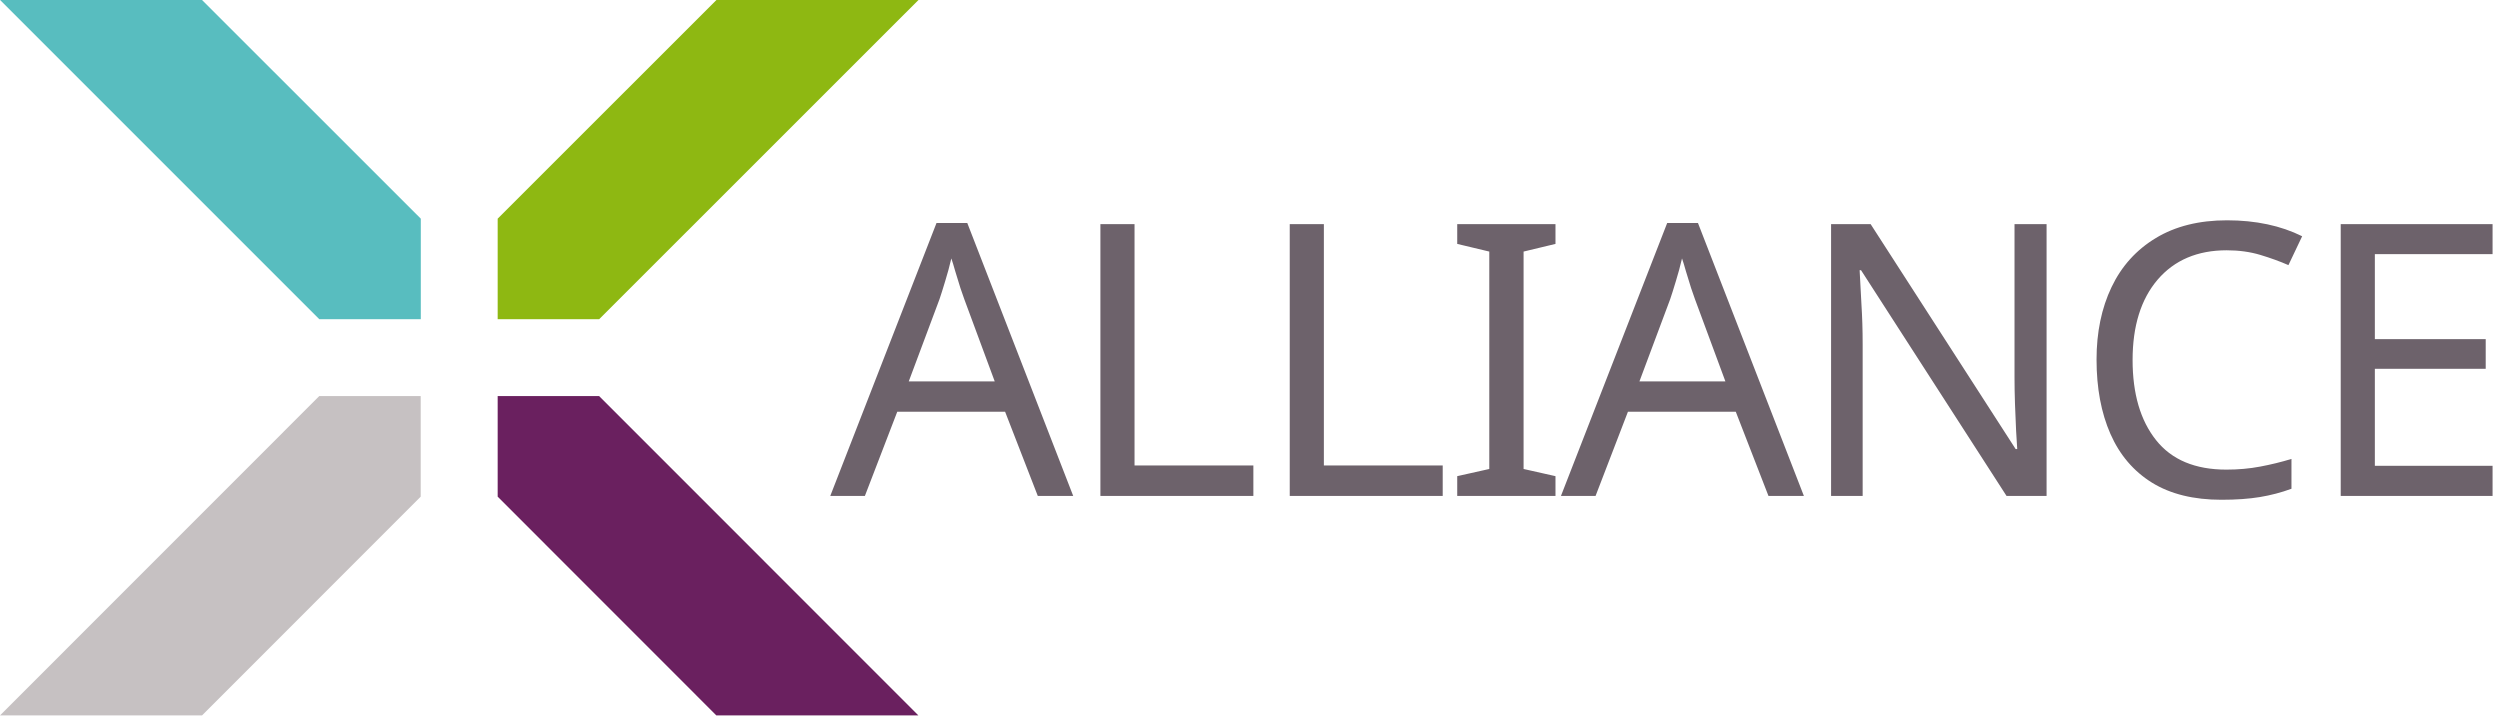
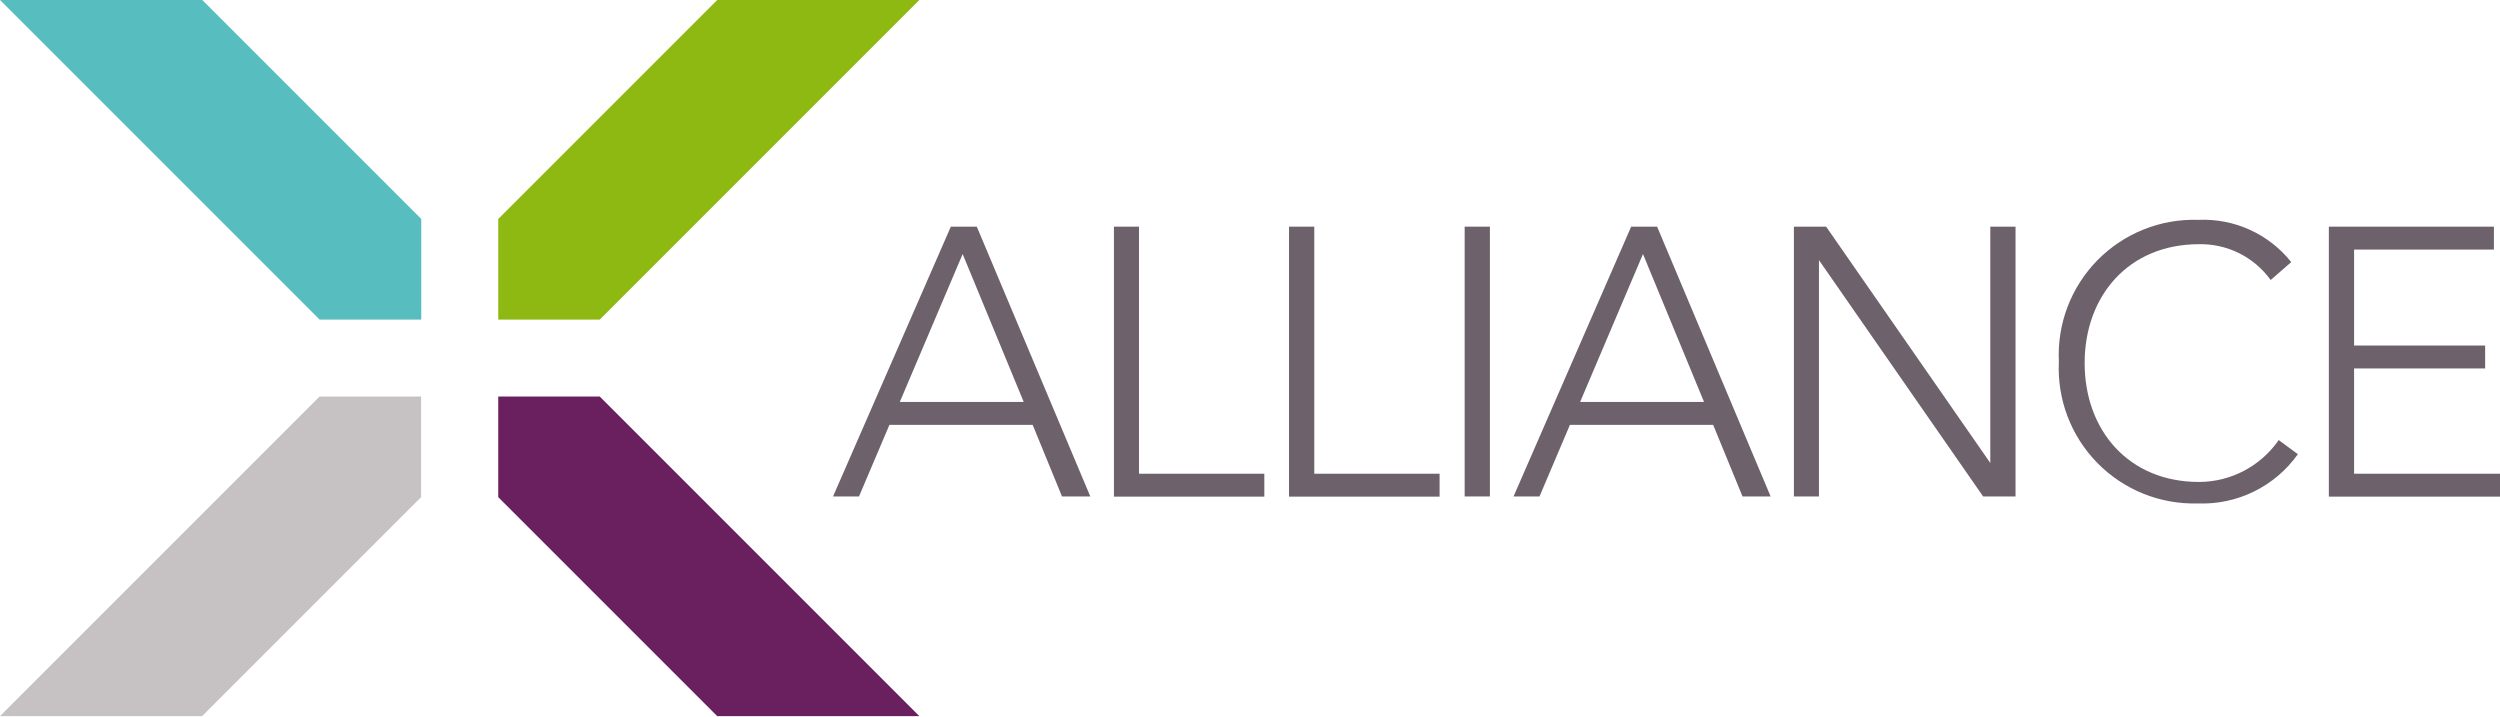
- <svg xmlns="http://www.w3.org/2000/svg" id="Calque_1" data-name="Calque 1" viewBox="0 0 244.89 70.07">
+ <svg xmlns="http://www.w3.org/2000/svg" id="Calque_1" data-name="Calque 1" viewBox="0 0 139.64 40">
  <defs>
-     <style>.cls-1{font-size:37.3px;fill:#6d626b;font-family:Avenir LT Std;letter-spacing:-1px;}.cls-2{fill:#58bdbf;}.cls-3{fill:#8eb812;}.cls-4{fill:#6a205f;}.cls-5{fill:#c6c1c2;}</style>
+     <style>.cls-1{fill:#6d626b;}.cls-2{fill:#58bdbf;}.cls-3{fill:#8eb812;}.cls-4{fill:#6a205f;}.cls-5{fill:#c6c1c2;}</style>
  </defs>
  <g id="_Groupe_" data-name="&lt;Groupe&gt;">
-     <text class="cls-1" transform="translate(81.33 48.58)">ALLIANCE</text>
+     <path class="cls-1" d="M53.11,12.66h1.45L60.9,27.73H59.32l-1.64-4h-8l-1.7,4H46.53Zm0.66,1.53-3.51,8.26h6.92Z" />
+     <path class="cls-1" d="M62.22,12.66h1.4V26.46h7v1.28H62.22V12.66Z" />
+     <path class="cls-1" d="M72,12.66h1.41V26.46h7v1.28H72V12.66Z" />
+     <path class="cls-1" d="M81.81,12.66h1.41V27.73H81.81V12.66Z" />
+     <path class="cls-1" d="M91.11,12.66h1.45L98.9,27.73H97.33l-1.64-4h-8l-1.7,4H84.54Zm0.66,1.53-3.51,8.26h6.92Z" />
+     <path class="cls-1" d="M100.23,12.66H102l9.17,13.2h0V12.66h1.41V27.73h-1.81l-9.17-13.2h0v13.2h-1.4V12.66Z" />
+     <path class="cls-1" d="M128.35,25.37a6.55,6.55,0,0,1-5.6,2.75A7.55,7.55,0,0,1,115,20.2a7.55,7.55,0,0,1,7.79-7.92,6.27,6.27,0,0,1,5.19,2.36l-1.15,1a4.81,4.81,0,0,0-4-2c-3.94,0-6.39,2.89-6.39,6.64s2.45,6.64,6.39,6.64a5.43,5.43,0,0,0,4.45-2.34Z" />
+     <path class="cls-1" d="M130.08,12.66h9.22v1.28h-7.81V19.3h7.32v1.28h-7.32v5.88h8.15v1.28h-9.56V12.66Z" />
    <g id="_Groupe_2" data-name="&lt;Groupe&gt;">
-       <polyline id="_Tracé_" data-name="&lt;Tracé&gt;" class="cls-2" points="41.22 21.42 41.22 31.27 31.28 31.27 0.01 0 19.79 0 41.22 21.42" />
-       <polyline id="_Tracé_2" data-name="&lt;Tracé&gt;" class="cls-3" points="48.75 21.42 48.75 31.27 58.69 31.27 89.97 0 70.18 0 48.75 21.42" />
-       <polyline class="cls-4" points="48.75 48.65 48.75 38.8 58.69 38.8 89.96 70.08 70.17 70.08 48.75 48.65" />
-       <polyline class="cls-5" points="41.21 48.65 41.21 38.8 31.27 38.8 0 70.08 19.79 70.08 41.21 48.65" />
+       <polyline id="_Tracé_" data-name="&lt;Tracé&gt;" class="cls-2" points="23.53 12.23 23.53 17.85 17.85 17.85 0 0 11.3 0 23.53 12.23" />
+       <polyline id="_Tracé_2" data-name="&lt;Tracé&gt;" class="cls-3" points="27.83 12.23 27.83 17.85 33.5 17.85 51.35 0 40.06 0 27.83 12.23" />
+       <polyline class="cls-4" points="27.83 27.77 27.83 22.15 33.5 22.15 51.35 40 40.06 40 27.83 27.77" />
+       <polyline class="cls-5" points="23.52 27.77 23.52 22.15 17.85 22.15 0 40 11.29 40 23.52 27.77" />
    </g>
  </g>
</svg>
